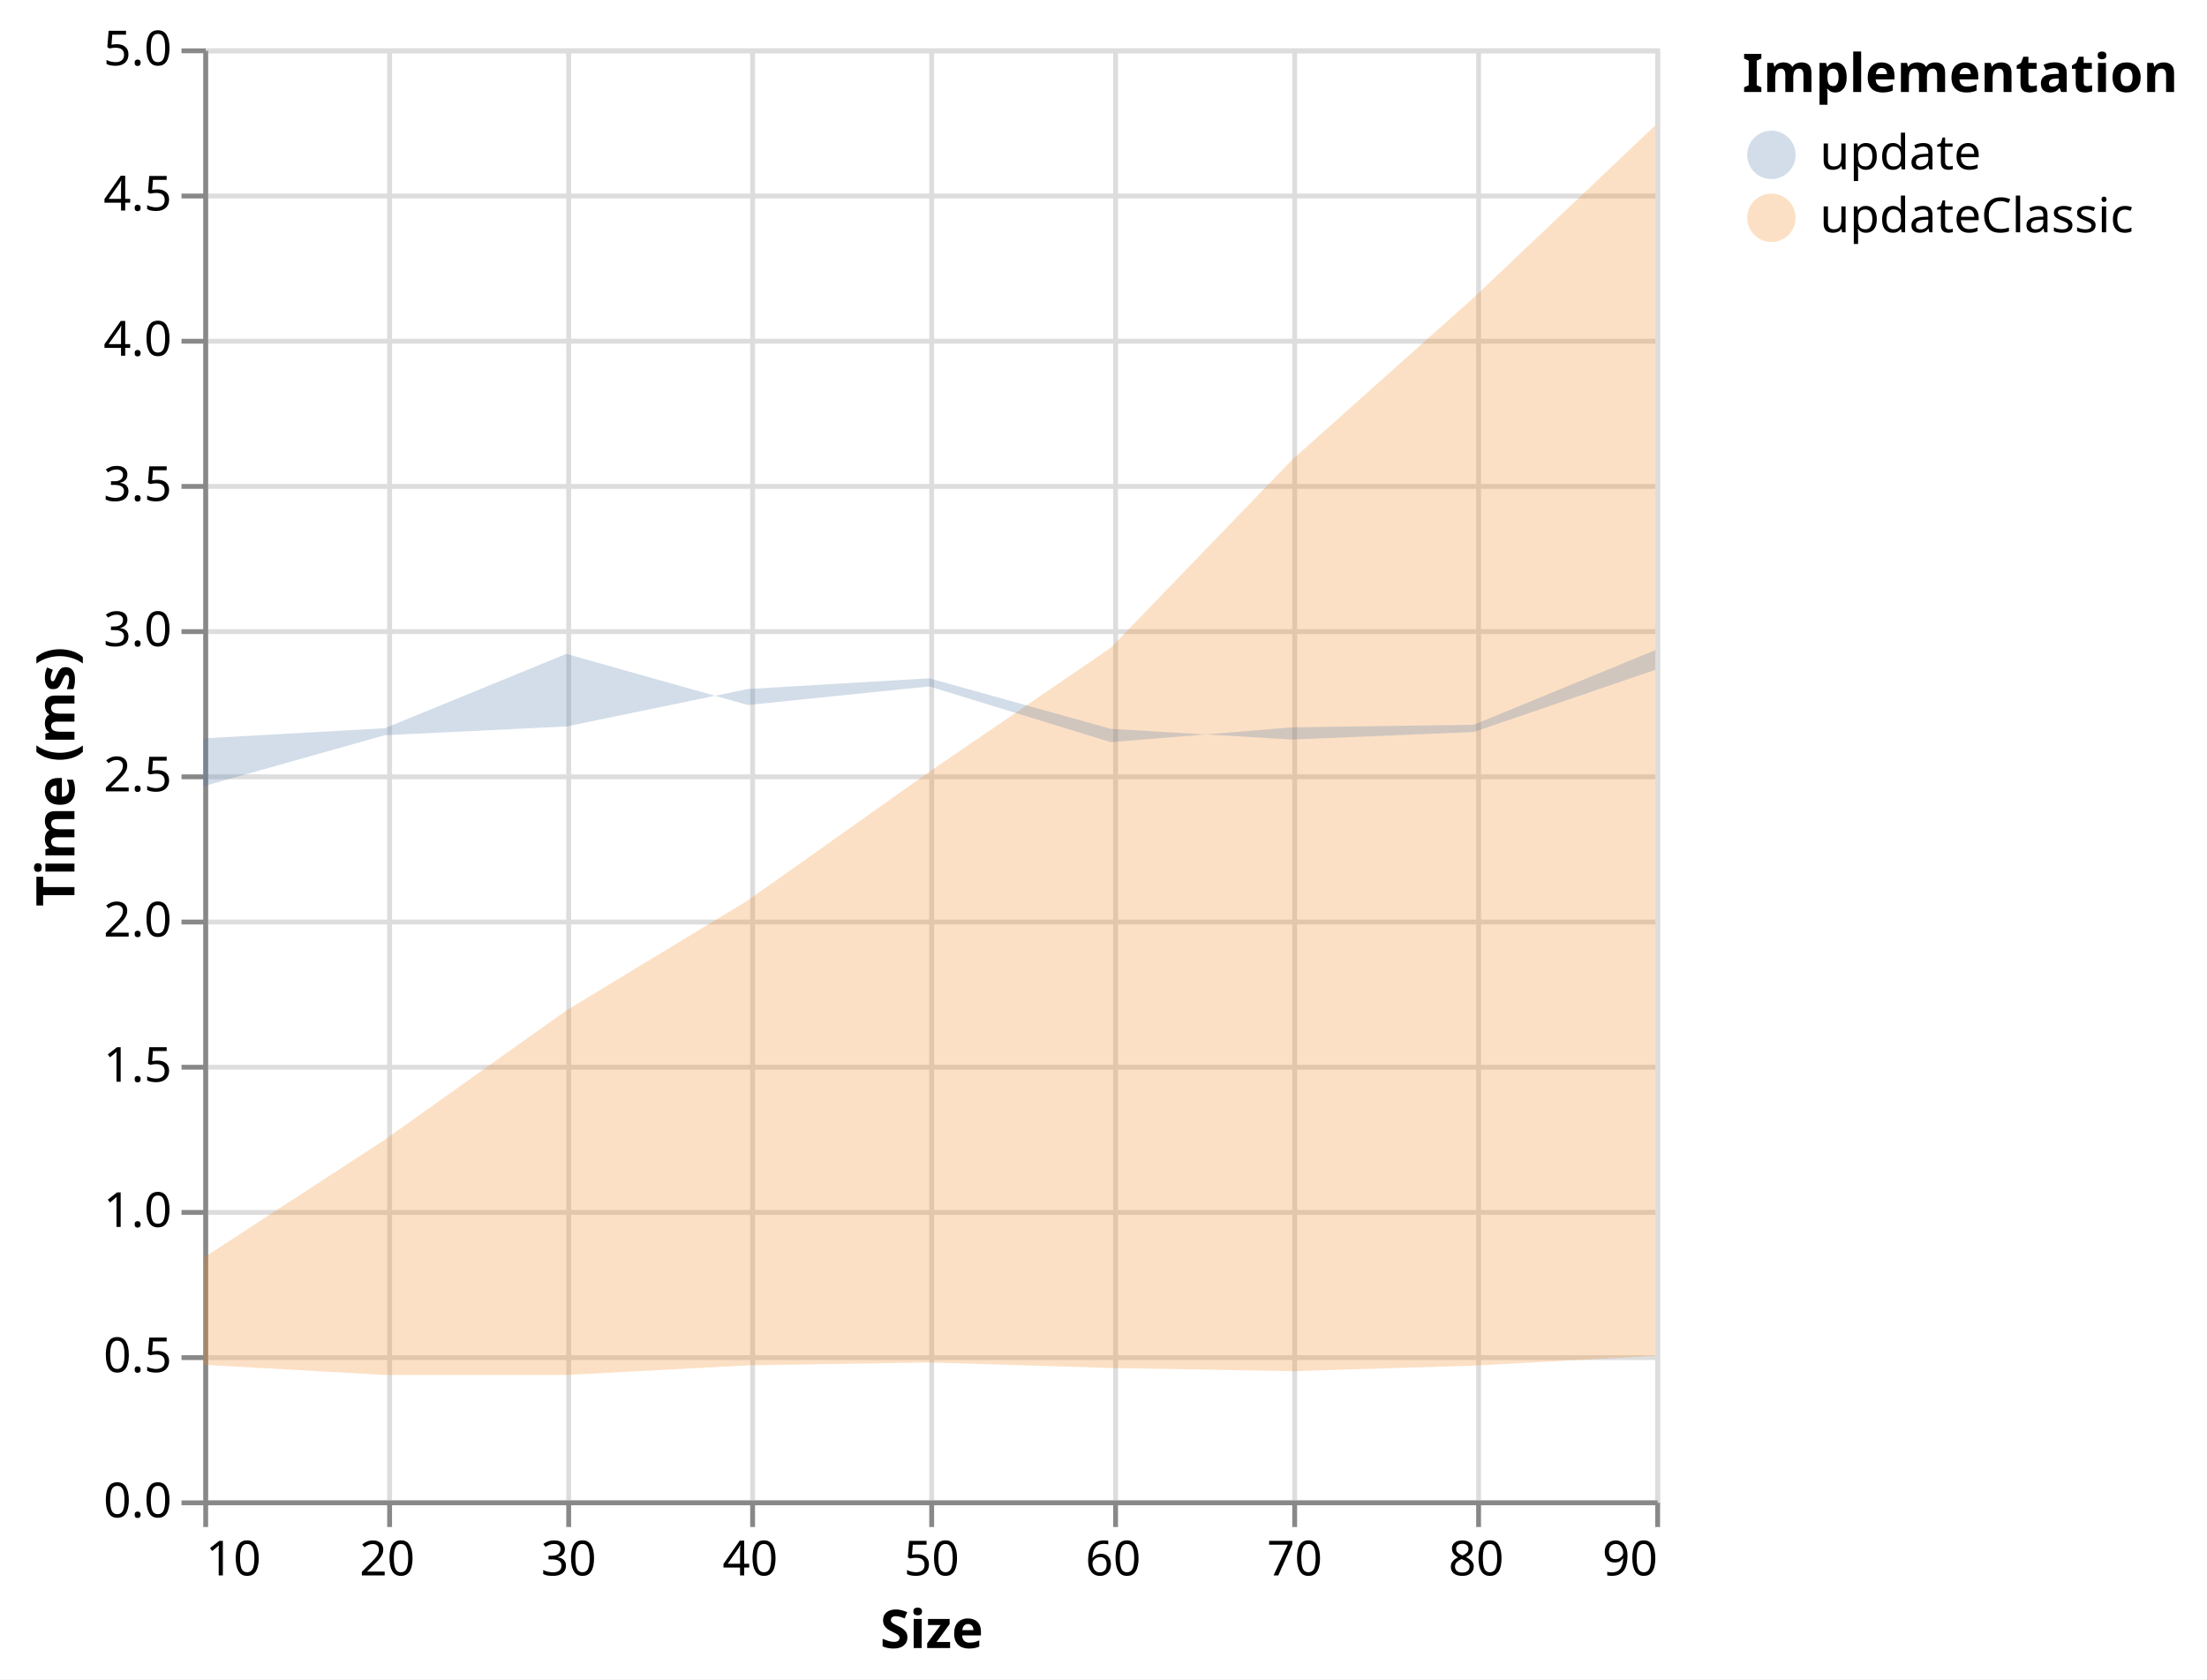
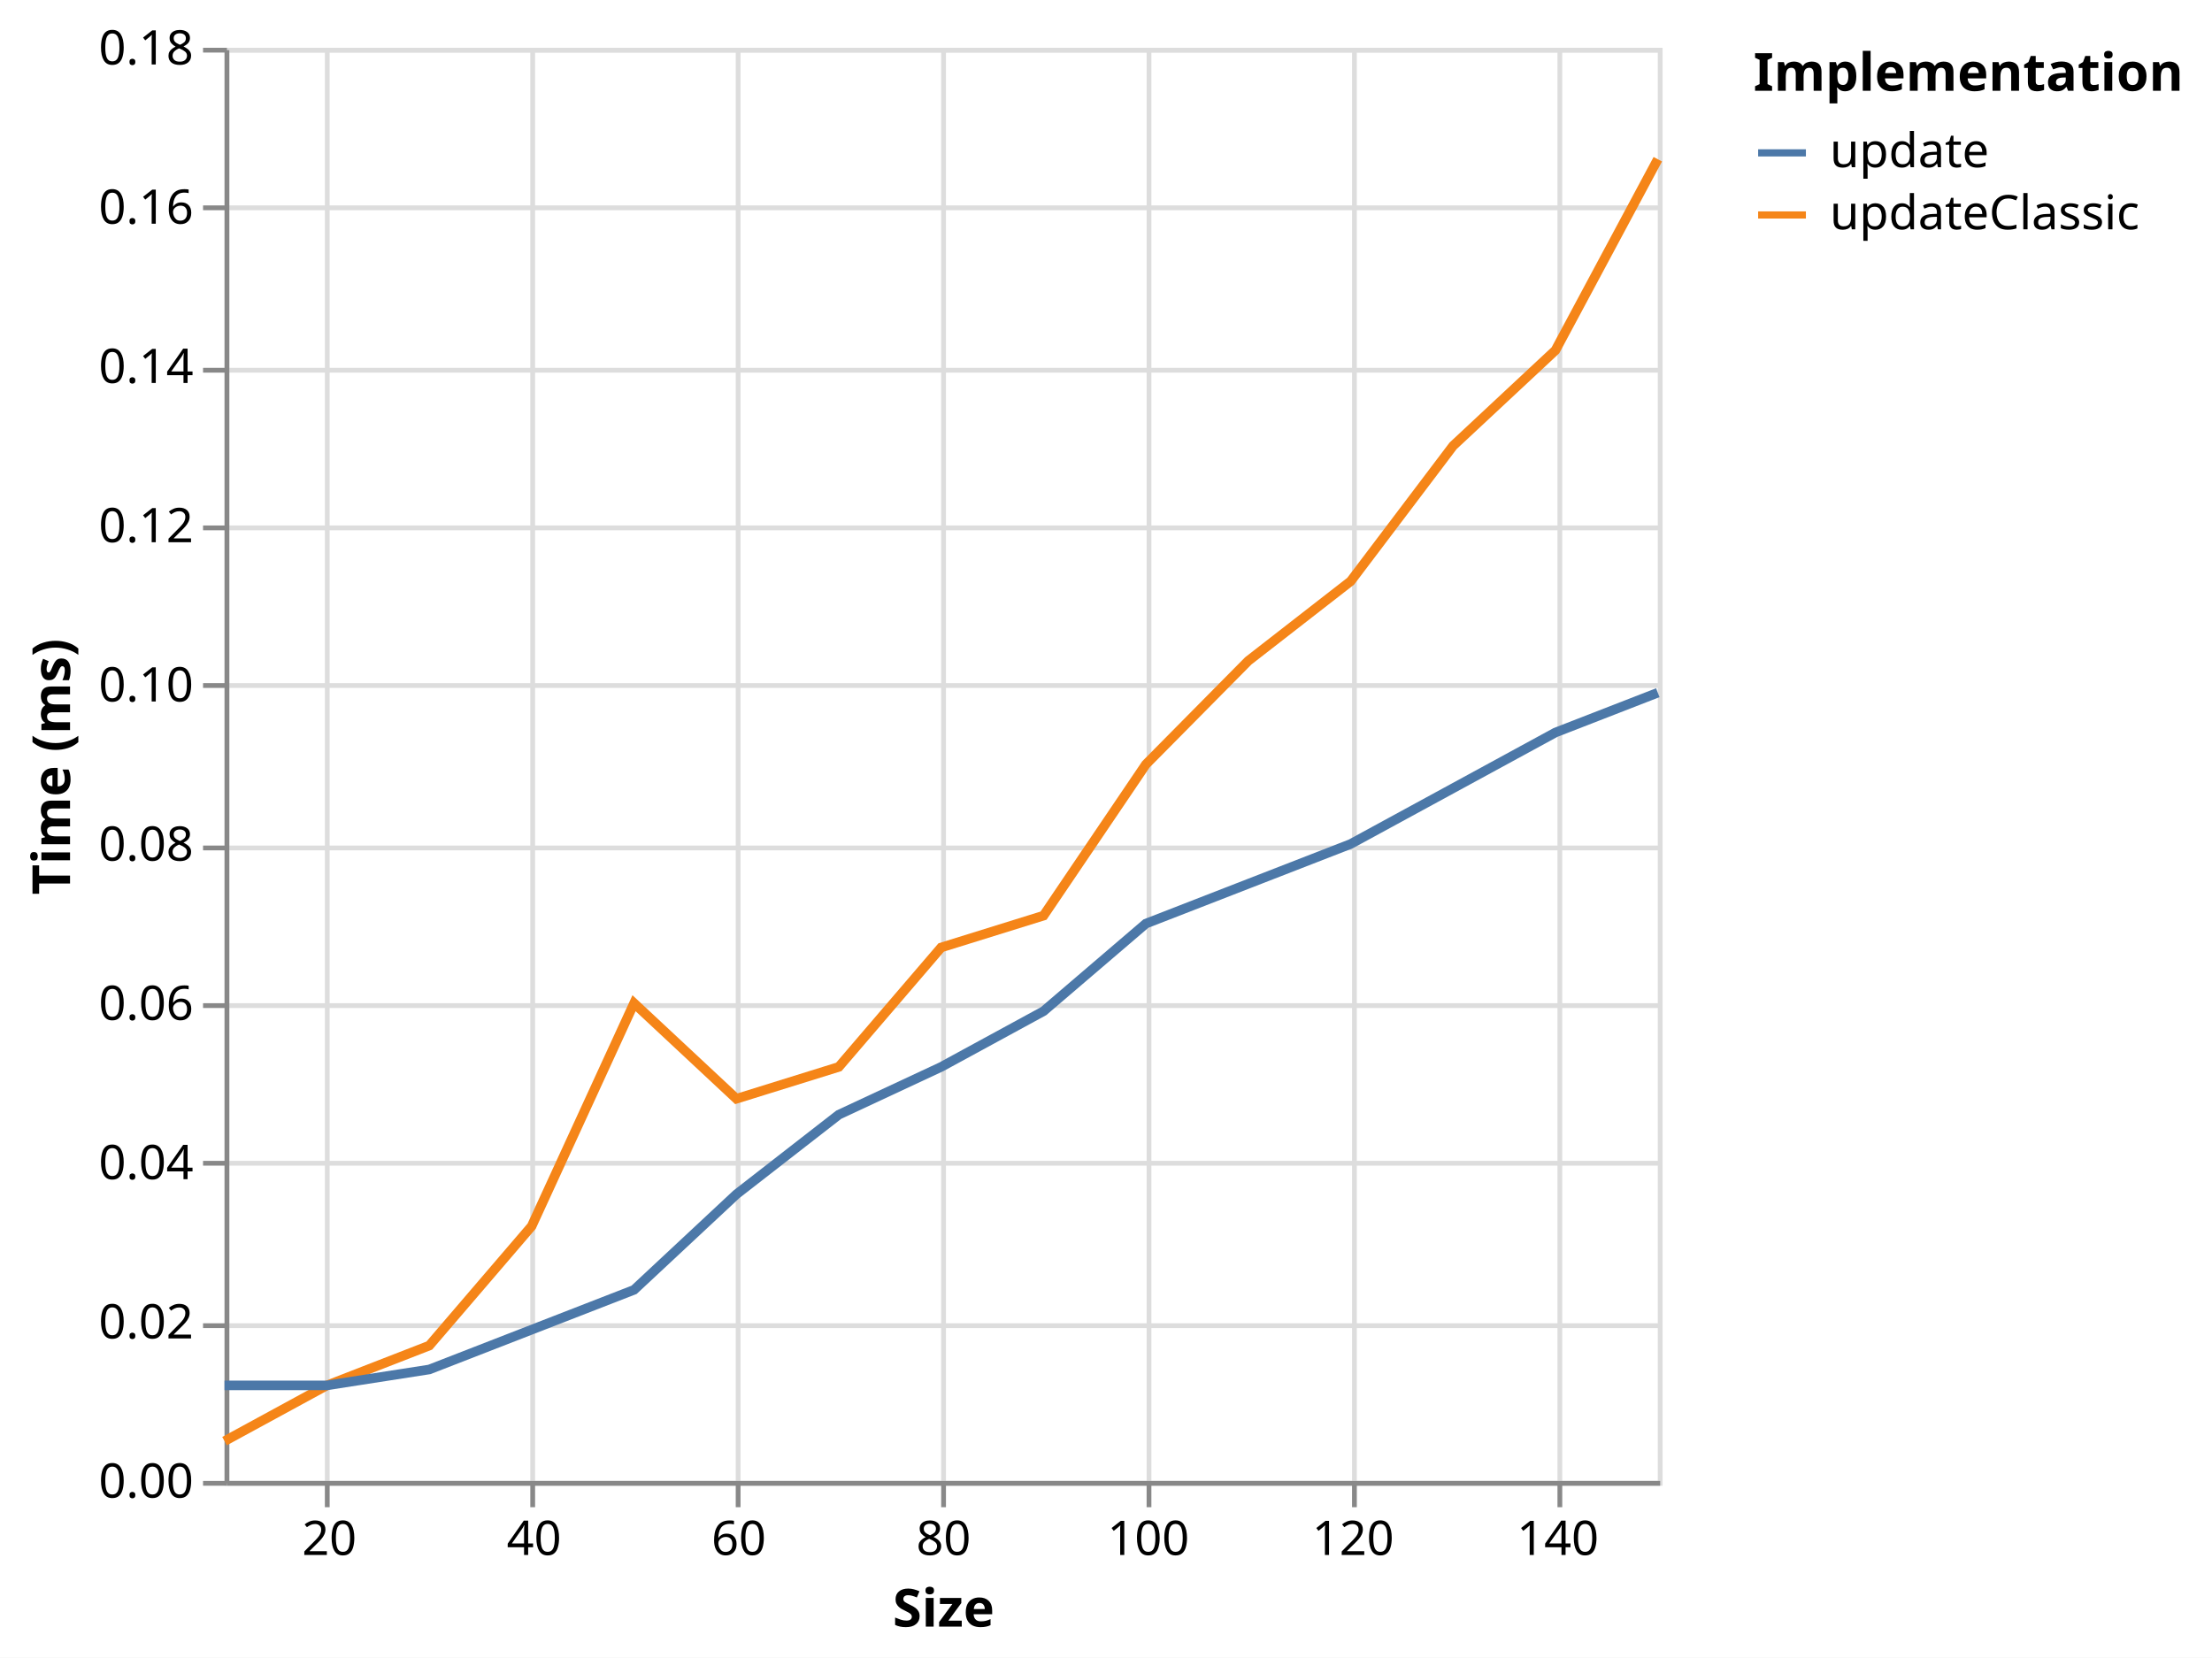
- <svg xmlns="http://www.w3.org/2000/svg" version="1.1" class="marks" width="456" height="347" viewBox="0 0 456 347">
-   <rect width="456" height="347" fill="white" />
-   <g fill="none" stroke-miterlimit="10" transform="translate(42,10)">
+ <svg xmlns="http://www.w3.org/2000/svg" version="1.1" class="marks" width="463" height="347" viewBox="0 0 463 347">
+   <rect width="463" height="347" fill="white" />
+   <g fill="none" stroke-miterlimit="10" transform="translate(47,10)">
    <g class="mark-group role-frame root" role="graphics-object" aria-roledescription="group mark container">
      <g transform="translate(0,0)">
        <path class="background" aria-hidden="true" d="M0.5,0.5h300v300h-300Z" stroke="#ddd" />
        <g>
          <g class="mark-group role-axis" aria-hidden="true">
            <g transform="translate(0.5,300.5)">
              <path class="background" aria-hidden="true" d="M0,0h0v0h0Z" pointer-events="none" />
              <g>
                <g class="mark-rule role-axis-grid" pointer-events="none">
-                   <line transform="translate(0,-300)" x2="0" y2="300" stroke="#ddd" stroke-width="1" opacity="1" />
-                   <line transform="translate(38,-300)" x2="0" y2="300" stroke="#ddd" stroke-width="1" opacity="1" />
-                   <line transform="translate(75,-300)" x2="0" y2="300" stroke="#ddd" stroke-width="1" opacity="1" />
-                   <line transform="translate(113,-300)" x2="0" y2="300" stroke="#ddd" stroke-width="1" opacity="1" />
+                   <line transform="translate(21,-300)" x2="0" y2="300" stroke="#ddd" stroke-width="1" opacity="1" />
+                   <line transform="translate(64,-300)" x2="0" y2="300" stroke="#ddd" stroke-width="1" opacity="1" />
+                   <line transform="translate(107,-300)" x2="0" y2="300" stroke="#ddd" stroke-width="1" opacity="1" />
                  <line transform="translate(150,-300)" x2="0" y2="300" stroke="#ddd" stroke-width="1" opacity="1" />
-                   <line transform="translate(188,-300)" x2="0" y2="300" stroke="#ddd" stroke-width="1" opacity="1" />
-                   <line transform="translate(225,-300)" x2="0" y2="300" stroke="#ddd" stroke-width="1" opacity="1" />
-                   <line transform="translate(263,-300)" x2="0" y2="300" stroke="#ddd" stroke-width="1" opacity="1" />
-                   <line transform="translate(300,-300)" x2="0" y2="300" stroke="#ddd" stroke-width="1" opacity="1" />
+                   <line transform="translate(193,-300)" x2="0" y2="300" stroke="#ddd" stroke-width="1" opacity="1" />
+                   <line transform="translate(236,-300)" x2="0" y2="300" stroke="#ddd" stroke-width="1" opacity="1" />
+                   <line transform="translate(279,-300)" x2="0" y2="300" stroke="#ddd" stroke-width="1" opacity="1" />
                </g>
              </g>
              <path class="foreground" aria-hidden="true" d="" pointer-events="none" display="none" />
            </g>
          </g>
          <g class="mark-group role-axis" aria-hidden="true">
            <g transform="translate(0.5,0.5)">
              <path class="background" aria-hidden="true" d="M0,0h0v0h0Z" pointer-events="none" />
              <g>
                <g class="mark-rule role-axis-grid" pointer-events="none">
                  <line transform="translate(0,300)" x2="300" y2="0" stroke="#ddd" stroke-width="1" opacity="1" />
-                   <line transform="translate(0,270)" x2="300" y2="0" stroke="#ddd" stroke-width="1" opacity="1" />
-                   <line transform="translate(0,240)" x2="300" y2="0" stroke="#ddd" stroke-width="1" opacity="1" />
-                   <line transform="translate(0,210)" x2="300" y2="0" stroke="#ddd" stroke-width="1" opacity="1" />
-                   <line transform="translate(0,180)" x2="300" y2="0" stroke="#ddd" stroke-width="1" opacity="1" />
-                   <line transform="translate(0,150)" x2="300" y2="0" stroke="#ddd" stroke-width="1" opacity="1" />
-                   <line transform="translate(0,120)" x2="300" y2="0" stroke="#ddd" stroke-width="1" opacity="1" />
-                   <line transform="translate(0,90)" x2="300" y2="0" stroke="#ddd" stroke-width="1" opacity="1" />
-                   <line transform="translate(0,60)" x2="300" y2="0" stroke="#ddd" stroke-width="1" opacity="1" />
-                   <line transform="translate(0,30)" x2="300" y2="0" stroke="#ddd" stroke-width="1" opacity="1" />
+                   <line transform="translate(0,267)" x2="300" y2="0" stroke="#ddd" stroke-width="1" opacity="1" />
+                   <line transform="translate(0,233)" x2="300" y2="0" stroke="#ddd" stroke-width="1" opacity="1" />
+                   <line transform="translate(0,200)" x2="300" y2="0" stroke="#ddd" stroke-width="1" opacity="1" />
+                   <line transform="translate(0,167)" x2="300" y2="0" stroke="#ddd" stroke-width="1" opacity="1" />
+                   <line transform="translate(0,133)" x2="300" y2="0" stroke="#ddd" stroke-width="1" opacity="1" />
+                   <line transform="translate(0,100)" x2="300" y2="0" stroke="#ddd" stroke-width="1" opacity="1" />
+                   <line transform="translate(0,67)" x2="300" y2="0" stroke="#ddd" stroke-width="1" opacity="1" />
+                   <line transform="translate(0,33)" x2="300" y2="0" stroke="#ddd" stroke-width="1" opacity="1" />
                  <line transform="translate(0,0)" x2="300" y2="0" stroke="#ddd" stroke-width="1" opacity="1" />
                </g>
              </g>
              <path class="foreground" aria-hidden="true" d="" pointer-events="none" display="none" />
            </g>
          </g>
-           <g class="mark-group role-axis" role="graphics-symbol" aria-roledescription="axis" aria-label="X-axis titled 'Size' for a linear scale with values from 10 to 90">
+           <g class="mark-group role-axis" role="graphics-symbol" aria-roledescription="axis" aria-label="X-axis titled 'Size' for a linear scale with values from 10 to 150">
            <g transform="translate(0.5,300.5)">
              <path class="background" aria-hidden="true" d="M0,0h0v0h0Z" pointer-events="none" />
              <g>
                <g class="mark-rule role-axis-tick" pointer-events="none">
-                   <line transform="translate(0,0)" x2="0" y2="5" stroke="#888" stroke-width="1" opacity="1" />
-                   <line transform="translate(38,0)" x2="0" y2="5" stroke="#888" stroke-width="1" opacity="1" />
-                   <line transform="translate(75,0)" x2="0" y2="5" stroke="#888" stroke-width="1" opacity="1" />
-                   <line transform="translate(113,0)" x2="0" y2="5" stroke="#888" stroke-width="1" opacity="1" />
+                   <line transform="translate(21,0)" x2="0" y2="5" stroke="#888" stroke-width="1" opacity="1" />
+                   <line transform="translate(64,0)" x2="0" y2="5" stroke="#888" stroke-width="1" opacity="1" />
+                   <line transform="translate(107,0)" x2="0" y2="5" stroke="#888" stroke-width="1" opacity="1" />
                  <line transform="translate(150,0)" x2="0" y2="5" stroke="#888" stroke-width="1" opacity="1" />
-                   <line transform="translate(188,0)" x2="0" y2="5" stroke="#888" stroke-width="1" opacity="1" />
-                   <line transform="translate(225,0)" x2="0" y2="5" stroke="#888" stroke-width="1" opacity="1" />
-                   <line transform="translate(263,0)" x2="0" y2="5" stroke="#888" stroke-width="1" opacity="1" />
-                   <line transform="translate(300,0)" x2="0" y2="5" stroke="#888" stroke-width="1" opacity="1" />
+                   <line transform="translate(193,0)" x2="0" y2="5" stroke="#888" stroke-width="1" opacity="1" />
+                   <line transform="translate(236,0)" x2="0" y2="5" stroke="#888" stroke-width="1" opacity="1" />
+                   <line transform="translate(279,0)" x2="0" y2="5" stroke="#888" stroke-width="1" opacity="1" />
                </g>
                <g class="mark-text role-axis-label" pointer-events="none">
-                   <text text-anchor="start" transform="translate(0,15)" font-family="sans-serif" font-size="10px" fill="#000" opacity="1">10</text>
-                   <text text-anchor="middle" transform="translate(37.5,15)" font-family="sans-serif" font-size="10px" fill="#000" opacity="1">20</text>
-                   <text text-anchor="middle" transform="translate(75,15)" font-family="sans-serif" font-size="10px" fill="#000" opacity="1">30</text>
-                   <text text-anchor="middle" transform="translate(112.5,15)" font-family="sans-serif" font-size="10px" fill="#000" opacity="1">40</text>
-                   <text text-anchor="middle" transform="translate(150,15)" font-family="sans-serif" font-size="10px" fill="#000" opacity="1">50</text>
-                   <text text-anchor="middle" transform="translate(187.5,15)" font-family="sans-serif" font-size="10px" fill="#000" opacity="1">60</text>
-                   <text text-anchor="middle" transform="translate(225,15)" font-family="sans-serif" font-size="10px" fill="#000" opacity="1">70</text>
-                   <text text-anchor="middle" transform="translate(262.5,15)" font-family="sans-serif" font-size="10px" fill="#000" opacity="1">80</text>
-                   <text text-anchor="end" transform="translate(300,15)" font-family="sans-serif" font-size="10px" fill="#000" opacity="1">90</text>
+                   <text text-anchor="middle" transform="translate(21.42857,15)" font-family="sans-serif" font-size="10px" fill="#000" opacity="1">20</text>
+                   <text text-anchor="middle" transform="translate(64.28571,15)" font-family="sans-serif" font-size="10px" fill="#000" opacity="1">40</text>
+                   <text text-anchor="middle" transform="translate(107.1429,15)" font-family="sans-serif" font-size="10px" fill="#000" opacity="1">60</text>
+                   <text text-anchor="middle" transform="translate(150,15)" font-family="sans-serif" font-size="10px" fill="#000" opacity="1">80</text>
+                   <text text-anchor="middle" transform="translate(192.8571,15)" font-family="sans-serif" font-size="10px" fill="#000" opacity="1">100</text>
+                   <text text-anchor="middle" transform="translate(235.7143,15)" font-family="sans-serif" font-size="10px" fill="#000" opacity="1">120</text>
+                   <text text-anchor="middle" transform="translate(278.5714,15)" font-family="sans-serif" font-size="10px" fill="#000" opacity="1">140</text>
                </g>
                <g class="mark-rule role-axis-domain" pointer-events="none">
                  <line transform="translate(0,0)" x2="300" y2="0" stroke="#888" stroke-width="1" opacity="1" />
                </g>
                <g class="mark-text role-axis-title" pointer-events="none">
                  <text text-anchor="middle" transform="translate(150,30)" font-family="sans-serif" font-size="11px" font-weight="bold" fill="#000" opacity="1">Size</text>
                </g>
              </g>
              <path class="foreground" aria-hidden="true" d="" pointer-events="none" display="none" />
            </g>
          </g>
-           <g class="mark-group role-axis" role="graphics-symbol" aria-roledescription="axis" aria-label="Y-axis titled 'Time (ms)' for a linear scale with values from 0 to 5">
+           <g class="mark-group role-axis" role="graphics-symbol" aria-roledescription="axis" aria-label="Y-axis titled 'Time (ms)' for a linear scale with values from 0.00 to 0.18">
            <g transform="translate(0.5,0.5)">
              <path class="background" aria-hidden="true" d="M0,0h0v0h0Z" pointer-events="none" />
              <g>
                <g class="mark-rule role-axis-tick" pointer-events="none">
                  <line transform="translate(0,300)" x2="-5" y2="0" stroke="#888" stroke-width="1" opacity="1" />
-                   <line transform="translate(0,270)" x2="-5" y2="0" stroke="#888" stroke-width="1" opacity="1" />
-                   <line transform="translate(0,240)" x2="-5" y2="0" stroke="#888" stroke-width="1" opacity="1" />
-                   <line transform="translate(0,210)" x2="-5" y2="0" stroke="#888" stroke-width="1" opacity="1" />
-                   <line transform="translate(0,180)" x2="-5" y2="0" stroke="#888" stroke-width="1" opacity="1" />
-                   <line transform="translate(0,150)" x2="-5" y2="0" stroke="#888" stroke-width="1" opacity="1" />
-                   <line transform="translate(0,120)" x2="-5" y2="0" stroke="#888" stroke-width="1" opacity="1" />
-                   <line transform="translate(0,90)" x2="-5" y2="0" stroke="#888" stroke-width="1" opacity="1" />
-                   <line transform="translate(0,60)" x2="-5" y2="0" stroke="#888" stroke-width="1" opacity="1" />
-                   <line transform="translate(0,30)" x2="-5" y2="0" stroke="#888" stroke-width="1" opacity="1" />
+                   <line transform="translate(0,267)" x2="-5" y2="0" stroke="#888" stroke-width="1" opacity="1" />
+                   <line transform="translate(0,233)" x2="-5" y2="0" stroke="#888" stroke-width="1" opacity="1" />
+                   <line transform="translate(0,200)" x2="-5" y2="0" stroke="#888" stroke-width="1" opacity="1" />
+                   <line transform="translate(0,167)" x2="-5" y2="0" stroke="#888" stroke-width="1" opacity="1" />
+                   <line transform="translate(0,133)" x2="-5" y2="0" stroke="#888" stroke-width="1" opacity="1" />
+                   <line transform="translate(0,100)" x2="-5" y2="0" stroke="#888" stroke-width="1" opacity="1" />
+                   <line transform="translate(0,67)" x2="-5" y2="0" stroke="#888" stroke-width="1" opacity="1" />
+                   <line transform="translate(0,33)" x2="-5" y2="0" stroke="#888" stroke-width="1" opacity="1" />
                  <line transform="translate(0,0)" x2="-5" y2="0" stroke="#888" stroke-width="1" opacity="1" />
                </g>
                <g class="mark-text role-axis-label" pointer-events="none">
-                   <text text-anchor="end" transform="translate(-7,303)" font-family="sans-serif" font-size="10px" fill="#000" opacity="1">0.0</text>
-                   <text text-anchor="end" transform="translate(-7,273)" font-family="sans-serif" font-size="10px" fill="#000" opacity="1">0.5</text>
-                   <text text-anchor="end" transform="translate(-7,243)" font-family="sans-serif" font-size="10px" fill="#000" opacity="1">1.0</text>
-                   <text text-anchor="end" transform="translate(-7,213)" font-family="sans-serif" font-size="10px" fill="#000" opacity="1">1.5</text>
-                   <text text-anchor="end" transform="translate(-7,183)" font-family="sans-serif" font-size="10px" fill="#000" opacity="1">2.0</text>
-                   <text text-anchor="end" transform="translate(-7,153)" font-family="sans-serif" font-size="10px" fill="#000" opacity="1">2.5</text>
-                   <text text-anchor="end" transform="translate(-7,123)" font-family="sans-serif" font-size="10px" fill="#000" opacity="1">3.0</text>
-                   <text text-anchor="end" transform="translate(-7,93)" font-family="sans-serif" font-size="10px" fill="#000" opacity="1">3.5</text>
-                   <text text-anchor="end" transform="translate(-7,63)" font-family="sans-serif" font-size="10px" fill="#000" opacity="1">4.0</text>
-                   <text text-anchor="end" transform="translate(-7,33)" font-family="sans-serif" font-size="10px" fill="#000" opacity="1">4.5</text>
-                   <text text-anchor="end" transform="translate(-7,3)" font-family="sans-serif" font-size="10px" fill="#000" opacity="1">5.0</text>
+                   <text text-anchor="end" transform="translate(-7,303)" font-family="sans-serif" font-size="10px" fill="#000" opacity="1">0.00</text>
+                   <text text-anchor="end" transform="translate(-7,269.6667)" font-family="sans-serif" font-size="10px" fill="#000" opacity="1">0.02</text>
+                   <text text-anchor="end" transform="translate(-7,236.3333)" font-family="sans-serif" font-size="10px" fill="#000" opacity="1">0.04</text>
+                   <text text-anchor="end" transform="translate(-7,203)" font-family="sans-serif" font-size="10px" fill="#000" opacity="1">0.06</text>
+                   <text text-anchor="end" transform="translate(-7,169.6667)" font-family="sans-serif" font-size="10px" fill="#000" opacity="1">0.08</text>
+                   <text text-anchor="end" transform="translate(-7,136.3333)" font-family="sans-serif" font-size="10px" fill="#000" opacity="1">0.10</text>
+                   <text text-anchor="end" transform="translate(-7,103)" font-family="sans-serif" font-size="10px" fill="#000" opacity="1">0.12</text>
+                   <text text-anchor="end" transform="translate(-7,69.66667)" font-family="sans-serif" font-size="10px" fill="#000" opacity="1">0.14</text>
+                   <text text-anchor="end" transform="translate(-7,36.33333)" font-family="sans-serif" font-size="10px" fill="#000" opacity="1">0.16</text>
+                   <text text-anchor="end" transform="translate(-7,3)" font-family="sans-serif" font-size="10px" fill="#000" opacity="1">0.18</text>
                </g>
                <g class="mark-rule role-axis-domain" pointer-events="none">
                  <line transform="translate(0,300)" x2="0" y2="-300" stroke="#888" stroke-width="1" opacity="1" />
                </g>
                <g class="mark-text role-axis-title" pointer-events="none">
-                   <text text-anchor="middle" transform="translate(-25.11914,150) rotate(-90) translate(0,-2)" font-family="sans-serif" font-size="11px" font-weight="bold" fill="#000" opacity="1">Time (ms)</text>
+                   <text text-anchor="middle" transform="translate(-30.83887,150) rotate(-90) translate(0,-2)" font-family="sans-serif" font-size="11px" font-weight="bold" fill="#000" opacity="1">Time (ms)</text>
                </g>
              </g>
              <path class="foreground" aria-hidden="true" d="" pointer-events="none" display="none" />
            </g>
          </g>
          <g class="mark-group role-scope pathgroup" role="graphics-object" aria-roledescription="group mark container">
            <g transform="translate(0,0)">
              <path class="background" aria-hidden="true" d="M0,0h300v300h-300Z" />
              <g>
-                 <g class="mark-area role-mark marks" role="graphics-object" aria-roledescription="area mark container">
-                   <path aria-label="Size: 10; Time (ms): 0.467; worst: 0.835; Implementation: updateClassic" role="graphics-symbol" aria-roledescription="area mark" d="M0,271.98L37.5,274.08L75,274.08L112.5,272.1L150,271.5L187.5,272.64L225,273.3L262.5,272.16L300,270.12L300,15.9L262.5,51.48L225,84.96L187.5,123.84L150,149.46L112.5,176.04L75,198.78L37.5,225.48L0,249.9Z" fill="#f58518" opacity="0.25" />
+                 <g class="mark-line role-mark marks" role="graphics-object" aria-roledescription="line mark container">
+                   <path aria-label="Size: 10; Time (ms): 0.005; series: updateClassic" role="graphics-symbol" aria-roledescription="line mark" d="M0,291.667L21.429,280L42.857,271.667L64.286,246.667L85.714,200L107.143,220L128.571,213.333L150,188.333L171.429,181.667L192.857,150L214.286,128.333L235.714,111.667L257.143,83.333L278.571,63.333L300,23.333" stroke="#f58518" stroke-width="2" />
                </g>
              </g>
              <path class="foreground" aria-hidden="true" d="" display="none" />
            </g>
            <g transform="translate(0,0)">
              <path class="background" aria-hidden="true" d="M0,0h300v300h-300Z" />
              <g>
-                 <g class="mark-area role-mark marks" role="graphics-object" aria-roledescription="area mark container">
-                   <path aria-label="Size: 10; Time (ms): 2.624; worst: 2.459; Implementation: update" role="graphics-symbol" aria-roledescription="area mark" d="M0,142.56L37.5,140.46L75,125.1L112.5,135.66L150,131.82L187.5,143.34L225,140.28L262.5,139.74L300,124.32L300,128.4L262.5,141.24L225,142.8L187.5,140.58L150,130.14L112.5,132.36L75,140.1L37.5,141.9L0,152.46Z" fill="#4c78a8" opacity="0.25" />
+                 <g class="mark-line role-mark marks" role="graphics-object" aria-roledescription="line mark container">
+                   <path aria-label="Size: 10; Time (ms): 0.012; series: update" role="graphics-symbol" aria-roledescription="line mark" d="M0,280L21.429,280L42.857,276.667L64.286,268.333L85.714,260L107.143,240L128.571,223.333L150,213.333L171.429,201.667L192.857,183.333L214.286,175L235.714,166.667L257.143,155L278.571,143.333L300,135" stroke="#4c78a8" stroke-width="2" />
                </g>
              </g>
              <path class="foreground" aria-hidden="true" d="" display="none" />
            </g>
          </g>
-           <g class="mark-group role-legend" role="graphics-symbol" aria-roledescription="legend" aria-label="Symbol legend titled 'Implementation' for fill color with 2 values: update, updateClassic">
-             <g transform="translate(318,0)">
+           <g class="mark-group role-legend" role="graphics-symbol" aria-roledescription="legend" aria-label="Symbol legend titled 'Implementation' for stroke color with 2 values: update, updateClassic">
+             <g transform="translate(320,0)">
              <path class="background" aria-hidden="true" d="M0,0h91v40h-91Z" pointer-events="none" />
              <g>
                <g class="mark-group role-legend-entry">
                  <g transform="translate(0,16)">
                    <path class="background" aria-hidden="true" d="M0,0h0v0h0Z" pointer-events="none" />
                    <g>
                      <g class="mark-group role-scope" role="graphics-object" aria-roledescription="group mark container">
                        <g transform="translate(0,0)">
                          <path class="background" aria-hidden="true" d="M0,0h80.812v11h-80.812Z" pointer-events="none" opacity="1" />
                          <g>
                            <g class="mark-symbol role-legend-symbol" pointer-events="none">
-                               <path transform="translate(6,6)" d="M5,0A5,5,0,1,1,-5,0A5,5,0,1,1,5,0" fill="#4c78a8" stroke-width="1.5" opacity="0.25" />
+                               <path transform="translate(6,6)" d="M-5,0L5,0" stroke="#4c78a8" stroke-width="1.5" opacity="1" />
                            </g>
                            <g class="mark-text role-legend-label" pointer-events="none">
                              <text text-anchor="start" transform="translate(16,9)" font-family="sans-serif" font-size="10px" fill="#000" opacity="1">update</text>
                            </g>
                          </g>
                          <path class="foreground" aria-hidden="true" d="" pointer-events="none" display="none" />
                        </g>
                        <g transform="translate(0,13)">
                          <path class="background" aria-hidden="true" d="M0,0h80.812v11h-80.812Z" pointer-events="none" opacity="1" />
                          <g>
                            <g class="mark-symbol role-legend-symbol" pointer-events="none">
-                               <path transform="translate(6,6)" d="M5,0A5,5,0,1,1,-5,0A5,5,0,1,1,5,0" fill="#f58518" stroke-width="1.5" opacity="0.25" />
+                               <path transform="translate(6,6)" d="M-5,0L5,0" stroke="#f58518" stroke-width="1.5" opacity="1" />
                            </g>
                            <g class="mark-text role-legend-label" pointer-events="none">
                              <text text-anchor="start" transform="translate(16,9)" font-family="sans-serif" font-size="10px" fill="#000" opacity="1">updateClassic</text>
                            </g>
                          </g>
                          <path class="foreground" aria-hidden="true" d="" pointer-events="none" display="none" />
                        </g>
                      </g>
                    </g>
                    <path class="foreground" aria-hidden="true" d="" pointer-events="none" display="none" />
                  </g>
                </g>
                <g class="mark-text role-legend-title" pointer-events="none">
                  <text text-anchor="start" transform="translate(0,9)" font-family="sans-serif" font-size="11px" font-weight="bold" fill="#000" opacity="1">Implementation</text>
                </g>
              </g>
              <path class="foreground" aria-hidden="true" d="" pointer-events="none" display="none" />
            </g>
          </g>
        </g>
        <path class="foreground" aria-hidden="true" d="" display="none" />
      </g>
    </g>
  </g>
</svg>
